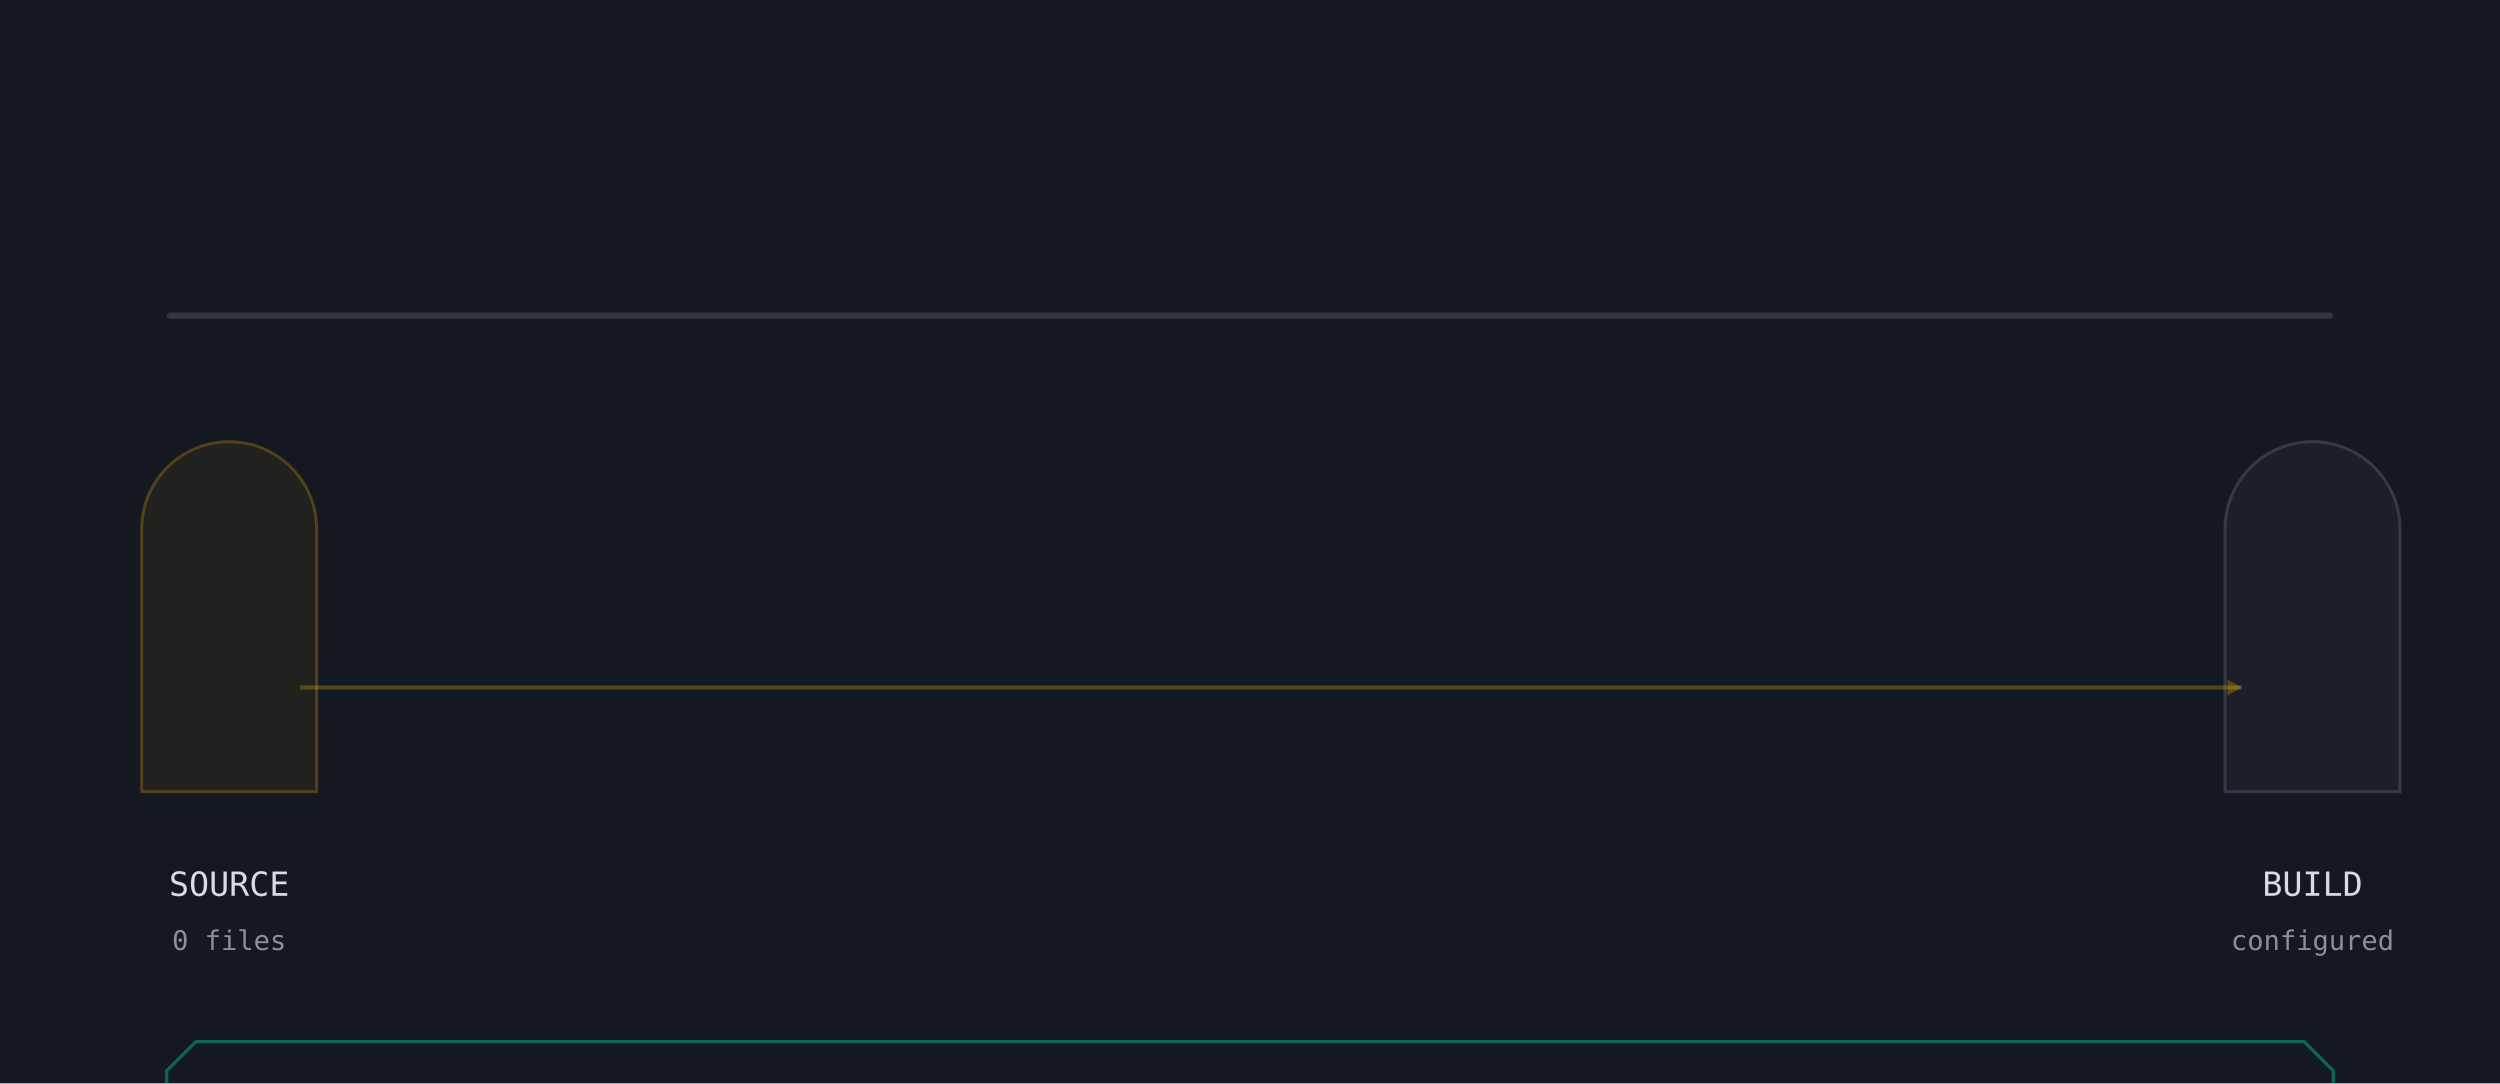
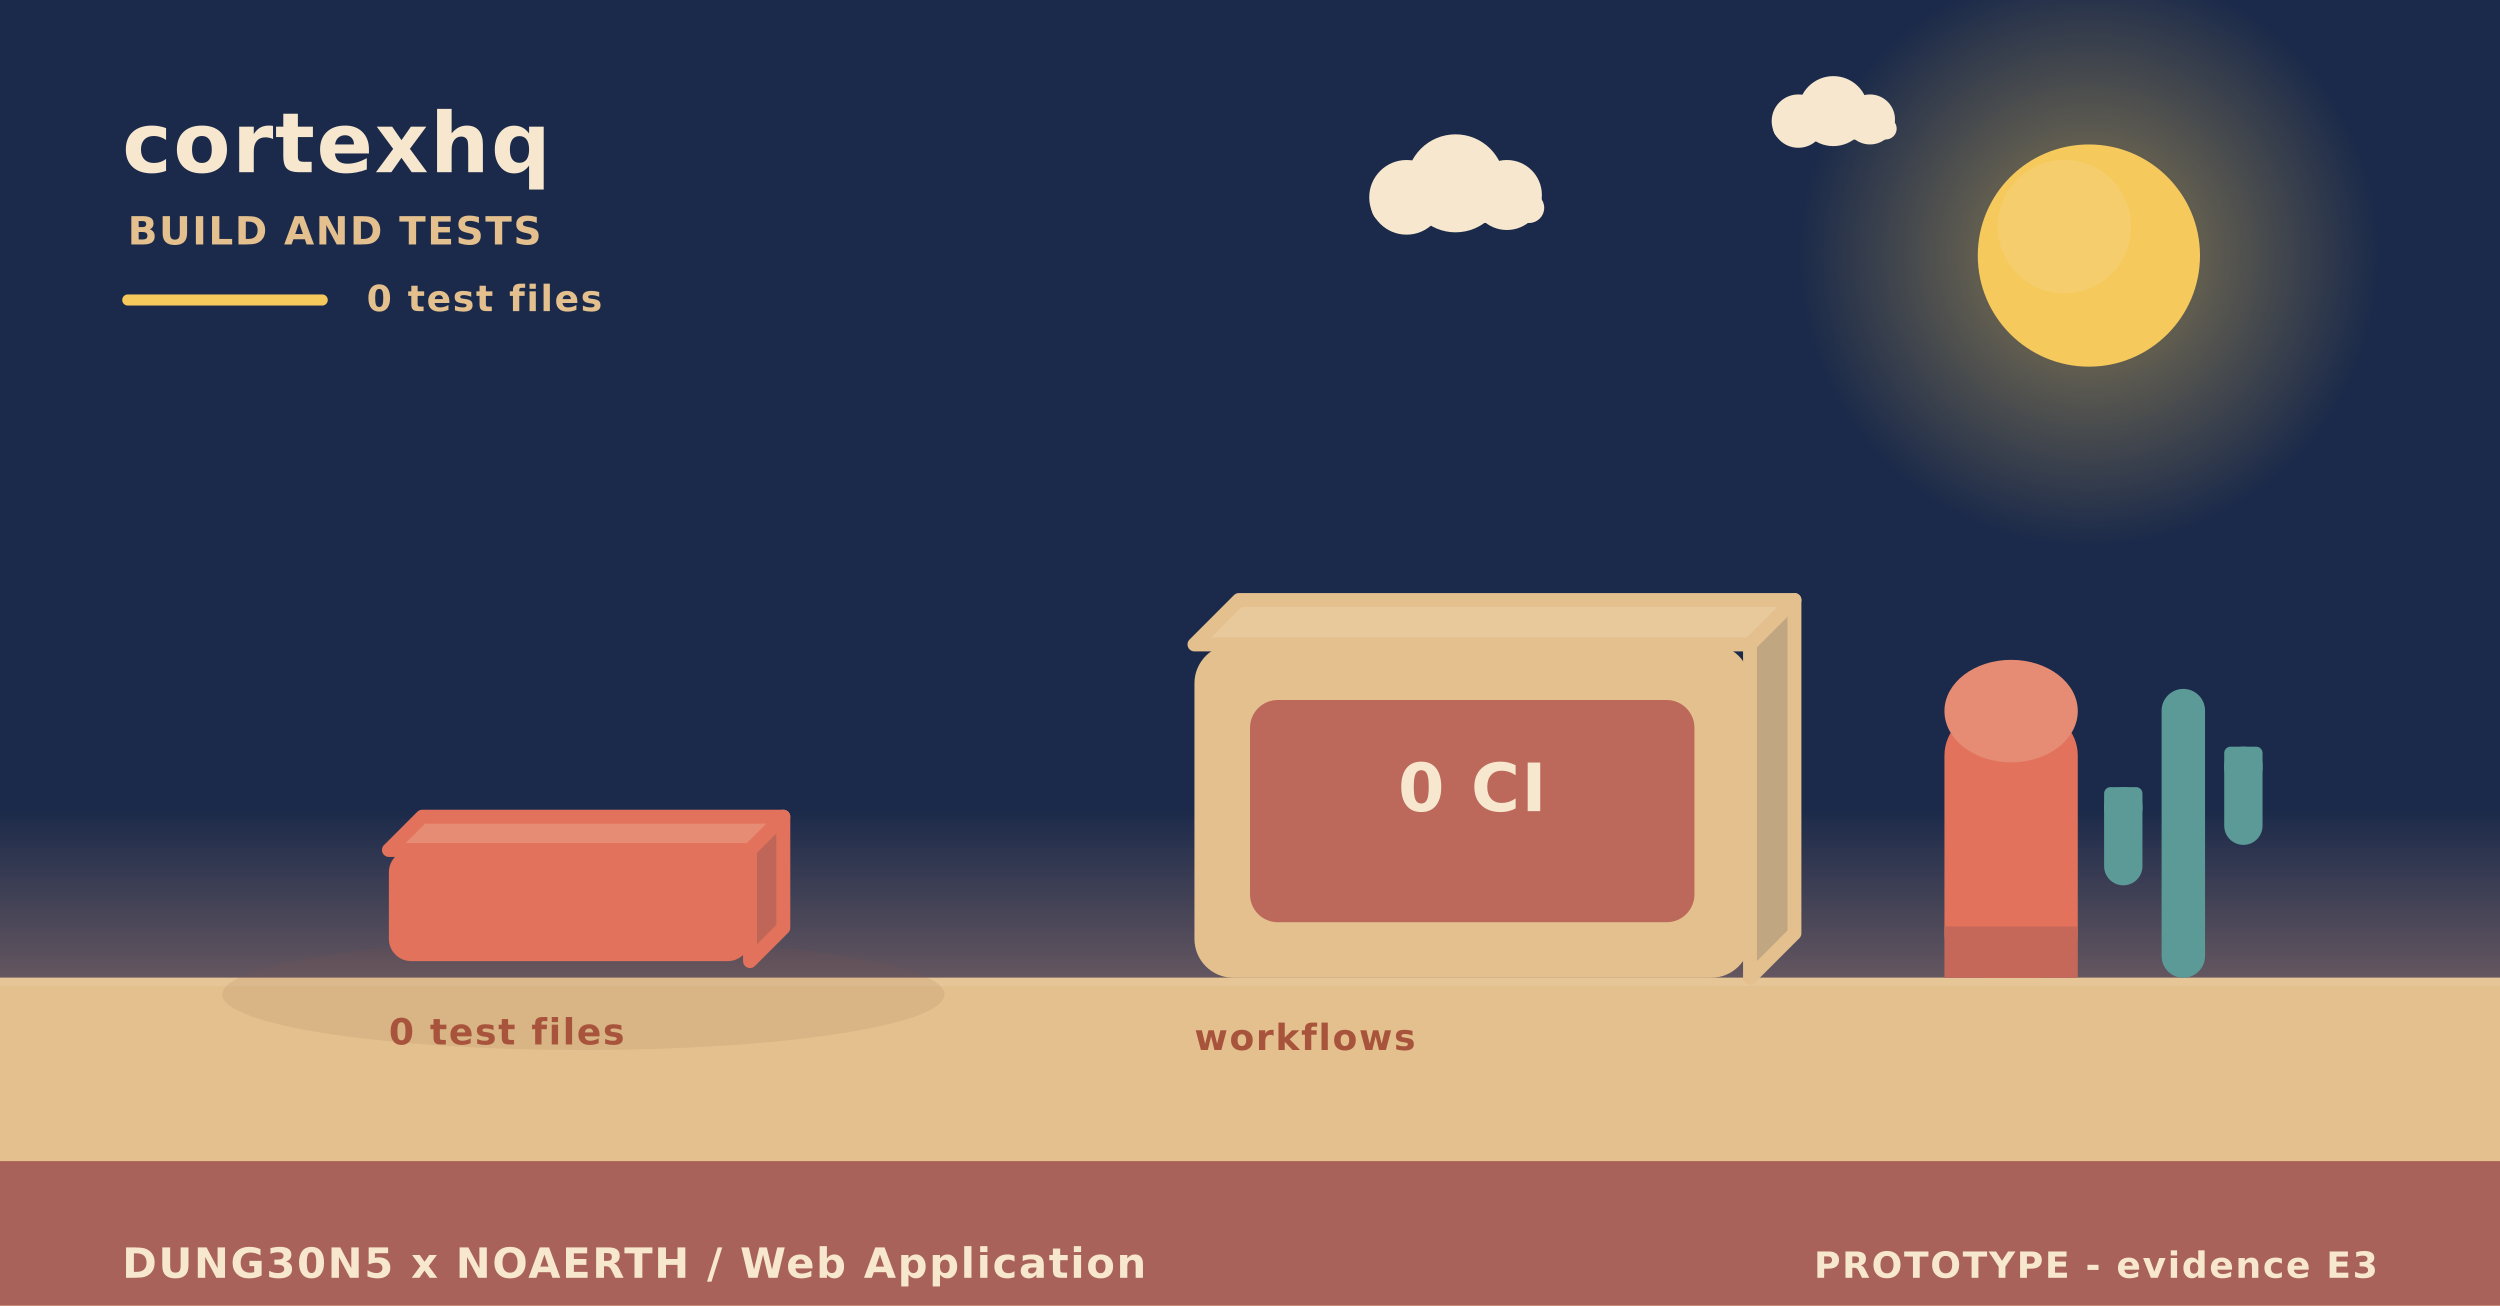
- <svg xmlns="http://www.w3.org/2000/svg" viewBox="0 0 1200 520" width="1200" height="520" role="img" aria-label="cortexhq build evidence">
-   <rect width="1200" height="520" fill="#141821" />
-   <defs>
-     <linearGradient id="gb" x1="0" y1="0" x2="1" y2="1">
-       <stop offset="0%" stop-color="#ffb703" />
-       <stop offset="100%" stop-color="#8d99ae" />
-     </linearGradient>
-   </defs>
-   <rect x="80.00" y="150.00" width="1040.00" height="3.00" rx="2.00" fill="rgba(238,241,246,0.140)" opacity="1.00" />
-   <path d="M68.00,380.00 L68.00,254.00 A42.00,42.00 0 0 1 152.00,254.00 L152.00,380.00 Z" fill="rgba(255,183,3,0.100)" opacity="0.55" stroke="rgba(255,183,3,0.450)" stroke-width="1.4" />
-   <polygon points="-192.26,189.00 -136.83,221.00 -136.83,157.00 -192.26,125.00" fill="#037c5d" opacity="0.95" />
-   <polygon points="-247.68,221.00 -192.26,253.00 -192.26,189.00 -247.68,157.00" fill="#6e7788" opacity="0.95" />
-   <polygon points="-192.26,125.00 -136.83,157.00 -192.26,189.00 -247.68,157.00" fill="#ffb703" opacity="0.95" />
-   <text x="110" y="430" font-family="ui-monospace,Menlo,monospace" font-size="16" fill="rgba(238,241,246,0.900)" text-anchor="middle">SOURCE</text>
-   <text x="110" y="456" font-family="ui-monospace,Menlo,monospace" font-size="13" fill="rgba(238,241,246,0.550)" text-anchor="middle">0 files</text>
-   <path d="M1068.00,380.00 L1068.00,254.00 A42.00,42.00 0 0 1 1152.00,254.00 L1152.00,380.00 Z" fill="rgba(141,153,174,0.100)" opacity="0.55" stroke="rgba(141,153,174,0.450)" stroke-width="1.4" />
-   <polygon points="673.77,689.00 729.19,721.00 729.19,657.00 673.77,625.00" fill="#037c5d" opacity="0.95" />
-   <polygon points="618.34,721.00 673.77,753.00 673.77,689.00 618.34,657.00" fill="#6e7788" opacity="0.95" />
-   <polygon points="673.77,625.00 729.19,657.00 673.77,689.00 618.34,657.00" fill="#8d99ae" opacity="0.95" />
-   <text x="1110" y="430" font-family="ui-monospace,Menlo,monospace" font-size="16" fill="rgba(238,241,246,0.900)" text-anchor="middle">BUILD</text>
-   <text x="1110" y="456" font-family="ui-monospace,Menlo,monospace" font-size="13" fill="rgba(238,241,246,0.550)" text-anchor="middle">configured</text>
-   <line x1="144.00" y1="330.00" x2="1076.00" y2="330.00" stroke="rgba(255,183,3,0.500)" stroke-width="2.00" opacity="0.55" />
-   <polygon points="1076.00,330.00 1069.20,326.20 1069.20,333.80" fill="rgba(255,183,3,0.500)" opacity="0.55" />
-   <path d="M94.00,500.00 H1106.00 L1120.00,514.00 V546.00 L1106.00,560.00 H94.00 L80.00,546.00 V514.00 Z" fill="none" stroke="rgba(6,214,160,0.500)" stroke-width="1.60" opacity="0.80" />
-   <text x="600" y="536" font-family="ui-monospace,Menlo,monospace" font-size="16" fill="rgba(6,214,160,0.950)" text-anchor="middle">no test suite present in this repository — shown as measured, not implied</text>
+ <svg xmlns="http://www.w3.org/2000/svg" width="900" height="470" viewBox="0 0 900 470" role="img" aria-label="cortexhq - how it is verified">
+   <linearGradient id="skyb" x1="0" y1="0" x2="0" y2="1">
+     <stop offset="0" stop-color="#1b2a4a" />
+     <stop offset="0.62" stop-color="#1b2a4a" />
+     <stop offset="1" stop-color="#f3ad8a" />
+   </linearGradient>
+   <rect width="900" height="470" fill="url(#skyb)" />
+   <radialGradient id="sunb">
+     <stop offset="0.35" stop-color="#f5c95c" stop-opacity="0.34" />
+     <stop offset="1" stop-color="#f5c95c" stop-opacity="0" />
+   </radialGradient>
+   <circle cx="752" cy="92" r="104" fill="url(#sunb)" />
+   <circle cx="752" cy="92" r="40" fill="#f5c95c" />
+   <circle cx="743.2" cy="81.6" r="24" fill="#f5d27e" opacity="0.5" />
+   <g>
+     <circle cx="524" cy="66" r="17.64" fill="#f6e7ce" />
+     <circle cx="506.36" cy="71.04" r="13.44" fill="#f6e7ce" />
+     <circle cx="542.48" cy="70.2" r="12.6" fill="#f6e7ce" />
+     <rect x="493.76" y="69.36" width="62.16" height="10.92" rx="5.46" fill="#f6e7ce" />
+   </g>
+   <g>
+     <circle cx="660" cy="40" r="12.6" fill="#f6e7ce" />
+     <circle cx="647.4" cy="43.6" r="9.6" fill="#f6e7ce" />
+     <circle cx="673.2" cy="43" r="9" fill="#f6e7ce" />
+     <rect x="638.4" y="42.4" width="44.4" height="7.8" rx="3.9" fill="#f6e7ce" />
+   </g>
+   <rect x="0" y="352" width="900" height="118" fill="#e3c08d" />
+   <rect x="0" y="352" width="900" height="3" fill="#e6c596" />
+   <text x="44" y="62" font-family="Verdana,DejaVu Sans,sans-serif" font-size="30" font-weight="700" letter-spacing="0.6" fill="#f6e7ce" text-anchor="start">cortexhq</text>
+   <text x="46" y="88" font-family="Verdana,DejaVu Sans,sans-serif" font-size="14" font-weight="700" letter-spacing="0.6" fill="#e3c08d" text-anchor="start">BUILD AND TESTS</text>
+   <rect x="44" y="106" width="74" height="4" rx="2" fill="#f5c95c" />
+   <text x="132" y="112" font-family="Verdana,DejaVu Sans,sans-serif" font-size="13" font-weight="700" letter-spacing="0.6" fill="#e3c08d" text-anchor="start">0 test files</text>
+   <ellipse cx="210" cy="358" rx="130" ry="20" fill="rgba(138,90,68,0.11)" />
+   <path d="M140,306 L270,306 L282,294 L152,294 Z" fill="#e68c74" stroke="#e2725b" stroke-width="5" stroke-linejoin="round" />
+   <path d="M270,306 L282,294 L282,334 L270,346 Z" fill="#c06658" stroke="#e2725b" stroke-width="5" stroke-linejoin="round" />
+   <rect x="140" y="306" width="130" height="40" rx="8" fill="#e2725b" />
+   <text x="140" y="376" font-family="Verdana,DejaVu Sans,sans-serif" font-size="13" font-weight="700" letter-spacing="0.6" fill="#a8543c" text-anchor="start">0 test files</text>
+   <path d="M430,232 L630,232 L646,216 L446,216 Z" fill="#e7c99b" stroke="#e3c08d" stroke-width="5" stroke-linejoin="round" />
+   <path d="M630,232 L646,216 L646,336 L630,352 Z" fill="#c1a682" stroke="#e3c08d" stroke-width="5" stroke-linejoin="round" />
+   <rect x="430" y="232" width="200" height="120" rx="14" fill="#e3c08d" />
+   <rect x="450" y="252" width="160" height="80" rx="10" fill="#ba6458" opacity="0.94" />
+   <text x="530" y="292" font-family="Verdana,DejaVu Sans,sans-serif" font-size="24" font-weight="700" letter-spacing="0.6" fill="#f6e7ce" text-anchor="middle">0 CI</text>
+   <text x="430" y="378" font-family="Verdana,DejaVu Sans,sans-serif" font-size="13" font-weight="700" letter-spacing="0.6" fill="#a8543c" text-anchor="start">workflows</text>
+   <rect x="700" y="256" width="48" height="96" rx="16" fill="#e2725b" />
+   <ellipse cx="724" cy="256" rx="24" ry="18.46" fill="#e68c74" />
+   <rect x="700" y="333.54" width="48" height="18.46" fill="#c66859" />
+   <rect x="778.18" y="248" width="15.64" height="104" rx="7.82" fill="#5b9a97" />
+   <rect x="757.48" y="283.36" width="13.8" height="35.36" rx="6.9" fill="#5b9a97" />
+   <rect x="757.48" y="283.36" width="13.8" height="10.4" rx="2.3" fill="#5b9a97" />
+   <rect x="800.72" y="268.8" width="13.8" height="35.36" rx="6.9" fill="#5b9a97" />
+   <rect x="800.72" y="268.8" width="13.8" height="10.4" rx="2.3" fill="#5b9a97" />
+   <rect x="0" y="418" width="900" height="52" rx="0" fill="#a65c56" opacity="0.94" />
+   <text x="44" y="460" font-family="Verdana,DejaVu Sans,sans-serif" font-size="15" font-weight="700" letter-spacing="0.6" fill="#f6e7ce" text-anchor="start">DUNG30N5 x NOAERTH  /  Web Application</text>
+   <text x="856" y="460" font-family="Verdana,DejaVu Sans,sans-serif" font-size="13" font-weight="700" letter-spacing="0.6" fill="#f6e7ce" text-anchor="end">PROTOTYPE  -  evidence E3</text>
</svg>
